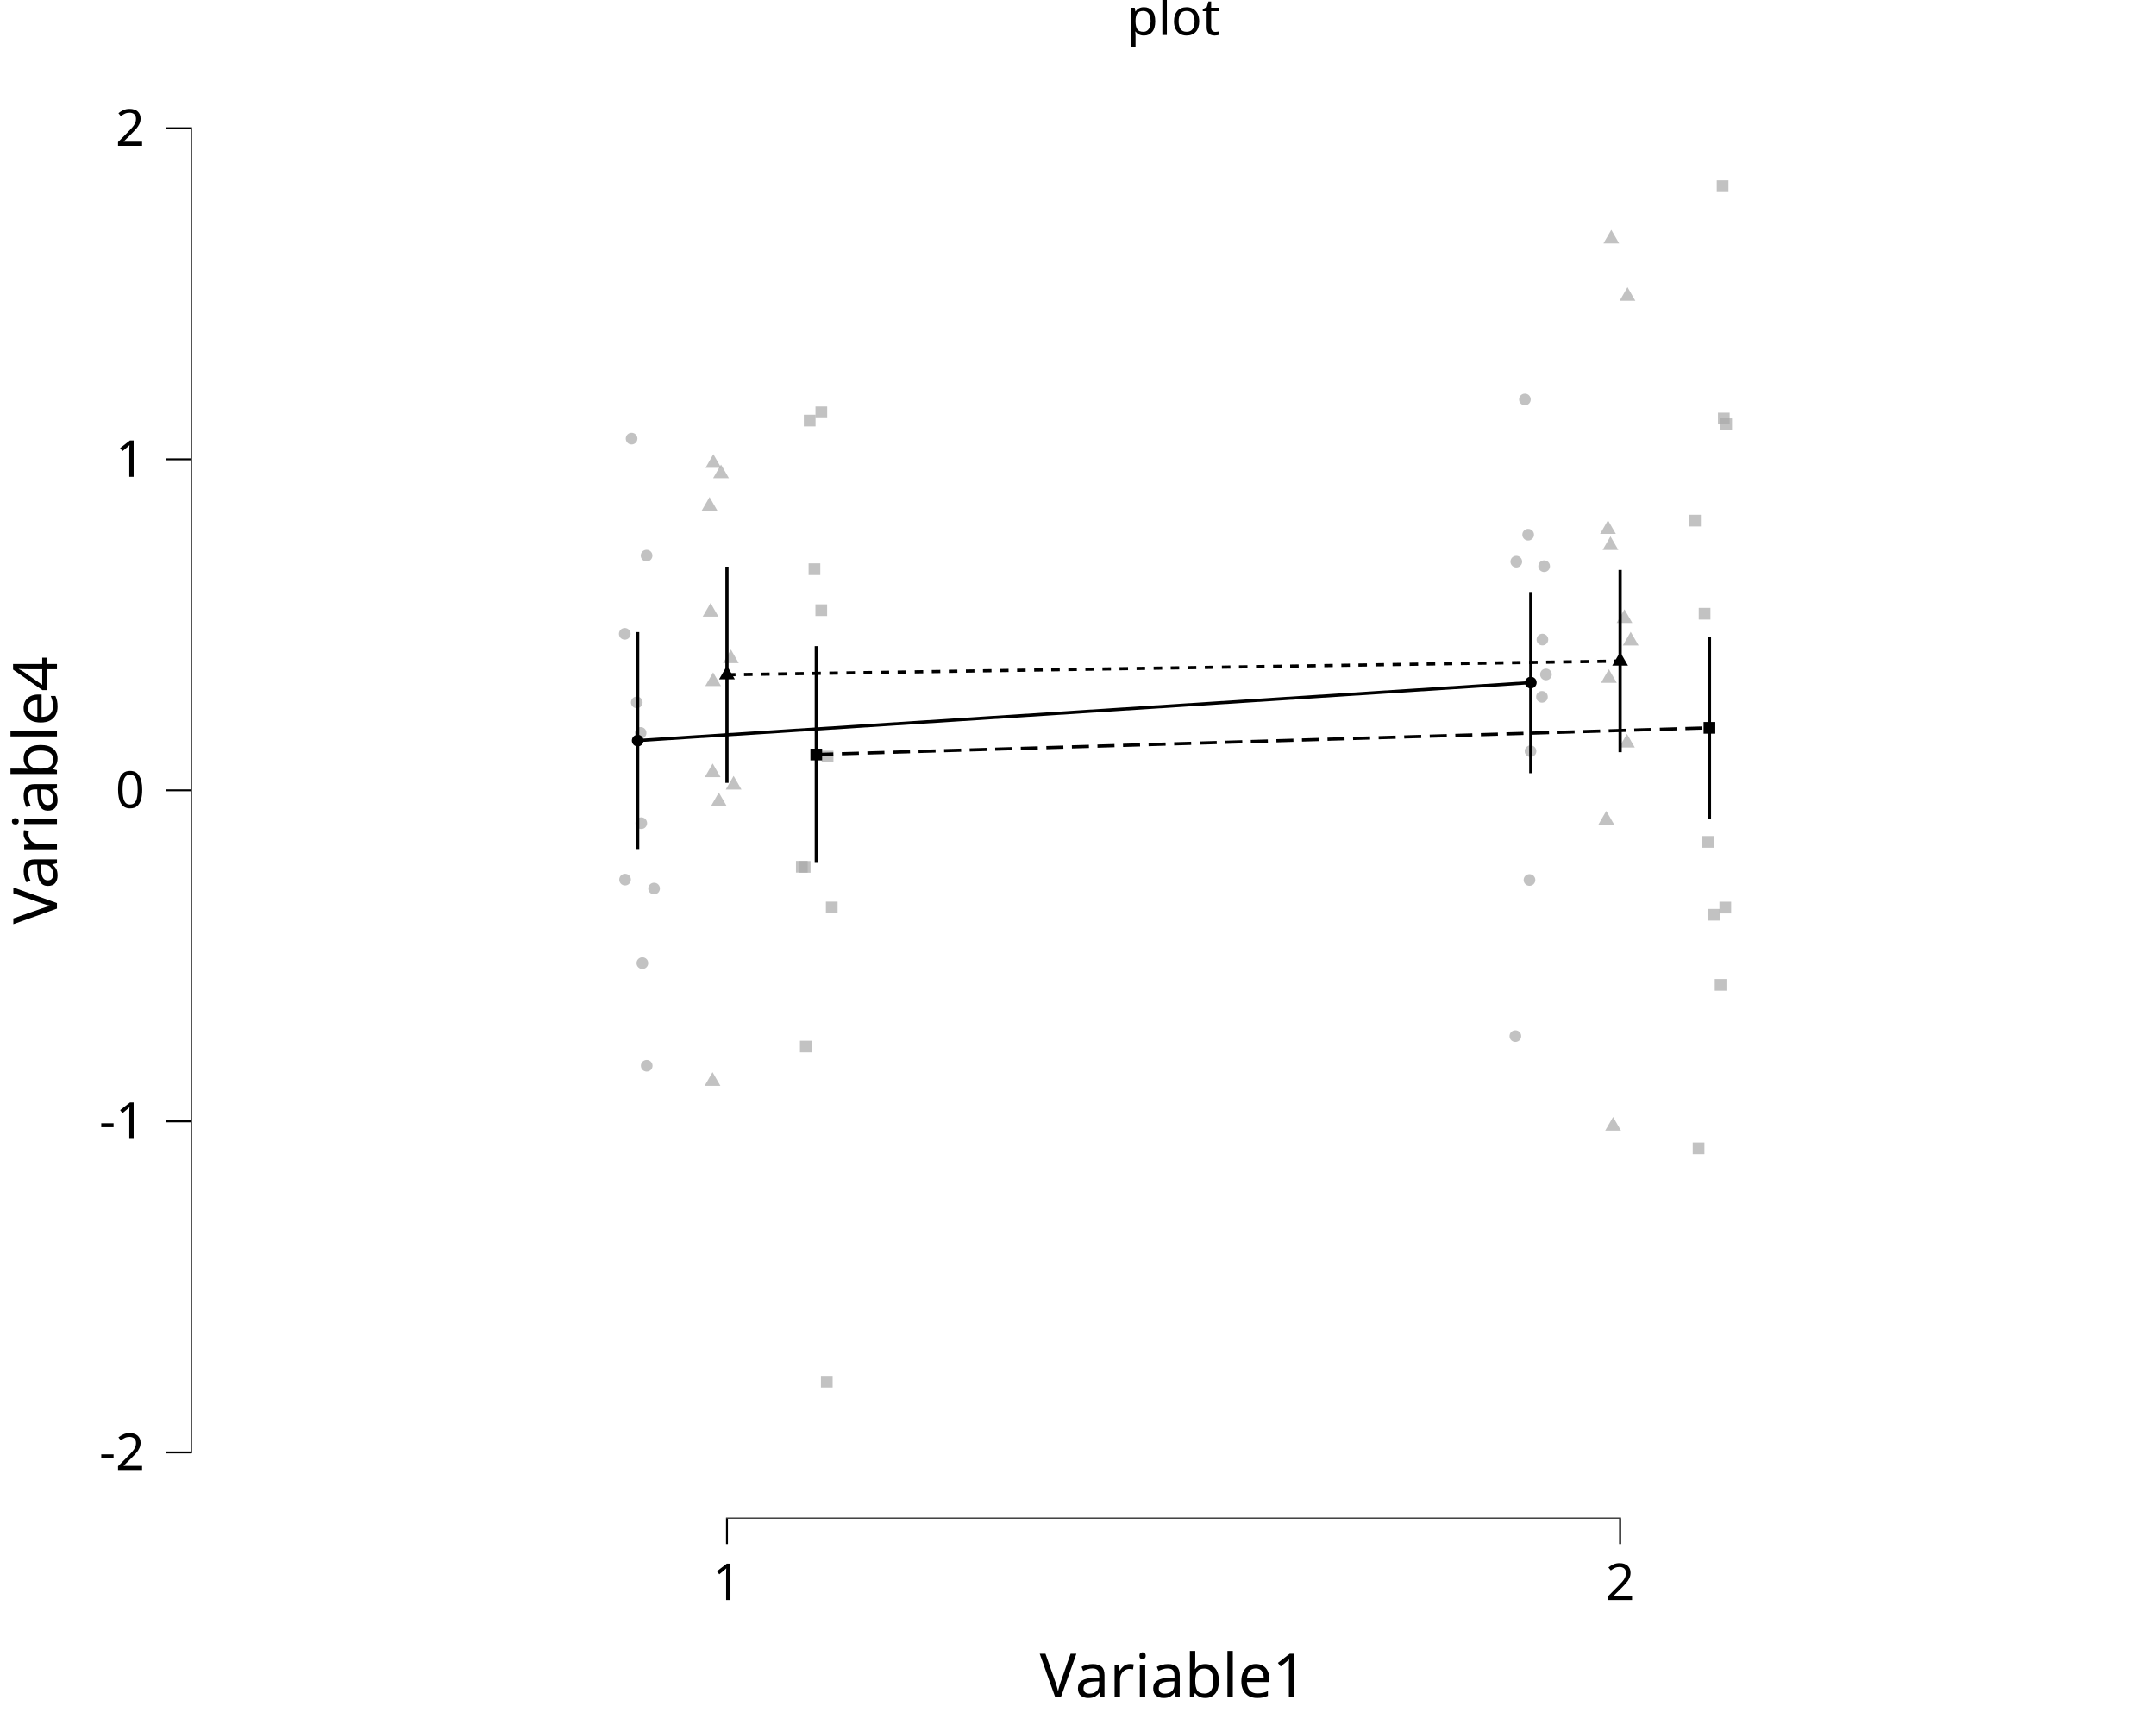
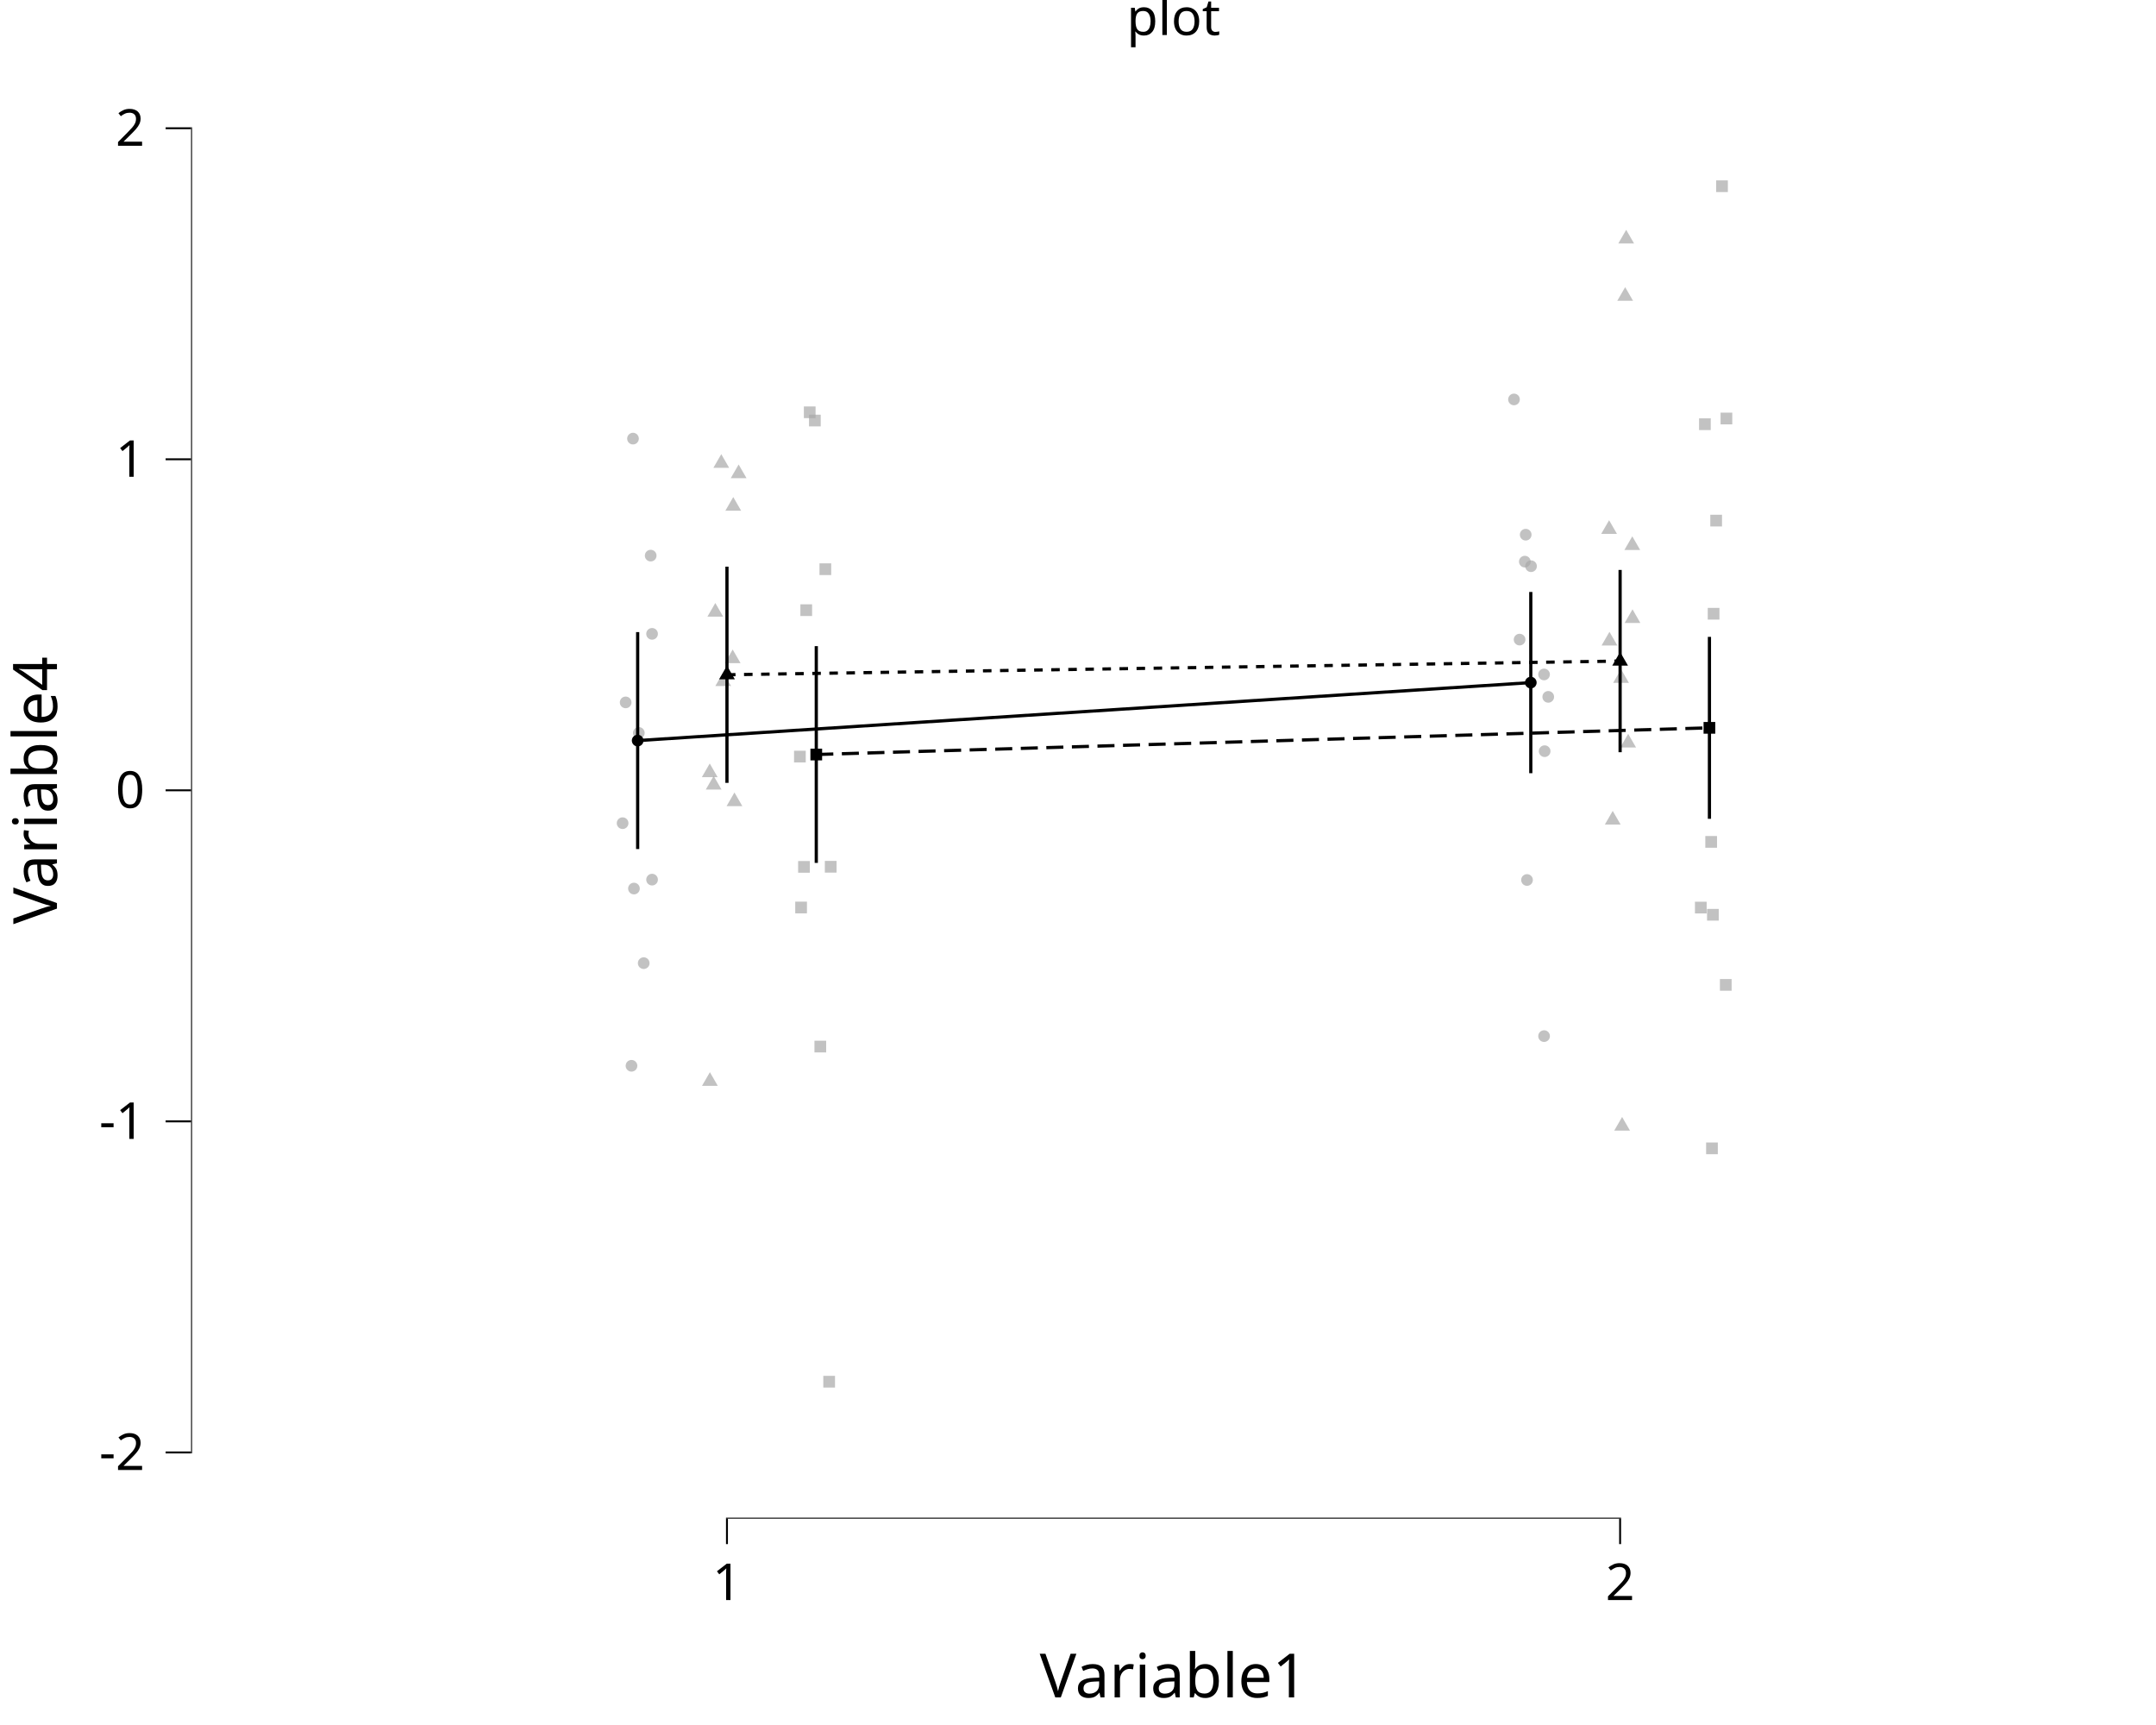
<svg xmlns="http://www.w3.org/2000/svg" class="svglite" data-engine-version="2.0" width="720.00pt" height="576.00pt" viewBox="0 0 720.00 576.00">
  <defs>
    <style type="text/css">
    .svglite line, .svglite polyline, .svglite polygon, .svglite path, .svglite rect, .svglite circle {
      fill: none;
      stroke: #000000;
      stroke-linecap: round;
      stroke-linejoin: round;
      stroke-miterlimit: 10.00;
    }
  </style>
  </defs>
  <rect width="100%" height="100%" style="stroke: none; fill: #FFFFFF;" />
  <defs>
    <clipPath id="cpMC4wMHw3MjAuMDB8MC4wMHw1NzYuMDA=">
      <rect x="0.00" y="0.00" width="720.00" height="576.00" />
    </clipPath>
  </defs>
  <g clip-path="url(#cpMC4wMHw3MjAuMDB8MC4wMHw1NzYuMDA=)">
    <rect x="0.00" y="0.00" width="720.00" height="576.00" style="stroke-width: 10.67; stroke: none;" />
  </g>
  <defs>
    <clipPath id="cpNjMuODF8NzIwLjAwfDIwLjcxfDUwNy4wOQ==">
      <rect x="63.81" y="20.71" width="656.19" height="486.39" />
    </clipPath>
  </defs>
  <g clip-path="url(#cpNjMuODF8NzIwLjAwfDIwLjcxfDUwNy4wOQ==)">
    <rect x="63.81" y="20.71" width="656.19" height="486.39" style="stroke-width: 10.67; stroke: none;" />
-     <circle cx="210.92" cy="146.46" r="1.95" style="stroke-width: 0.71; stroke: none; fill: #A9A9A9; fill-opacity: 0.70;" />
-     <circle cx="516.27" cy="225.21" r="1.95" style="stroke-width: 0.71; stroke: none; fill: #A9A9A9; fill-opacity: 0.70;" />
-     <polygon points="238.22,151.65 240.86,156.21 235.59,156.21 " style="stroke-width: 0.71; stroke: none; fill: #A9A9A9; fill-opacity: 0.70;" />
-     <polygon points="536.98,173.71 539.61,178.27 534.35,178.27 " style="stroke-width: 0.71; stroke: none; fill: #A9A9A9; fill-opacity: 0.70;" />
-     <polygon points="272.33,139.62 276.24,139.62 276.24,135.72 272.33,135.72 " style="stroke-width: 0.71; stroke: none; fill: #A9A9A9; fill-opacity: 0.70;" />
-     <polygon points="573.31,64.14 577.22,64.14 577.22,60.23 573.31,60.23 " style="stroke-width: 0.71; stroke: none; fill: #A9A9A9; fill-opacity: 0.70;" />
-     <circle cx="212.65" cy="234.54" r="1.95" style="stroke-width: 0.71; stroke: none; fill: #A9A9A9; fill-opacity: 0.70;" />
-     <circle cx="514.94" cy="232.69" r="1.95" style="stroke-width: 0.71; stroke: none; fill: #A9A9A9; fill-opacity: 0.70;" />
-     <polygon points="238.15,224.51 240.78,229.07 235.52,229.07 " style="stroke-width: 0.71; stroke: none; fill: #A9A9A9; fill-opacity: 0.70;" />
-     <polygon points="536.42,270.77 539.05,275.33 533.79,275.33 " style="stroke-width: 0.71; stroke: none; fill: #A9A9A9; fill-opacity: 0.70;" />
-     <polygon points="266.77,291.42 270.68,291.42 270.68,287.51 266.77,287.51 " style="stroke-width: 0.71; stroke: none; fill: #A9A9A9; fill-opacity: 0.70;" />
-     <polygon points="572.64,330.82 576.55,330.82 576.55,326.91 572.64,326.91 " style="stroke-width: 0.71; stroke: none; fill: #A9A9A9; fill-opacity: 0.70;" />
-     <circle cx="218.43" cy="296.70" r="1.95" style="stroke-width: 0.71; stroke: none; fill: #A9A9A9; fill-opacity: 0.70;" />
-     <circle cx="510.77" cy="293.84" r="1.95" style="stroke-width: 0.71; stroke: none; fill: #A9A9A9; fill-opacity: 0.70;" />
-     <polygon points="240.05,264.62 242.69,269.18 237.42,269.18 " style="stroke-width: 0.71; stroke: none; fill: #A9A9A9; fill-opacity: 0.70;" />
-     <polygon points="537.28,223.45 539.92,228.01 534.65,228.01 " style="stroke-width: 0.71; stroke: none; fill: #A9A9A9; fill-opacity: 0.70;" />
-     <polygon points="274.42,254.59 278.33,254.59 278.33,250.68 274.42,250.68 " style="stroke-width: 0.71; stroke: none; fill: #A9A9A9; fill-opacity: 0.70;" />
-     <polygon points="567.29,206.89 571.20,206.89 571.20,202.98 567.29,202.98 " style="stroke-width: 0.71; stroke: none; fill: #A9A9A9; fill-opacity: 0.70;" />
-     <circle cx="208.74" cy="293.72" r="1.95" style="stroke-width: 0.71; stroke: none; fill: #A9A9A9; fill-opacity: 0.70;" />
-     <circle cx="515.67" cy="189.06" r="1.95" style="stroke-width: 0.71; stroke: none; fill: #A9A9A9; fill-opacity: 0.70;" />
-     <polygon points="240.79,155.10 243.42,159.66 238.15,159.66 " style="stroke-width: 0.71; stroke: none; fill: #A9A9A9; fill-opacity: 0.70;" />
-     <polygon points="537.82,179.09 540.45,183.65 535.19,183.65 " style="stroke-width: 0.71; stroke: none; fill: #A9A9A9; fill-opacity: 0.70;" />
-     <polygon points="272.31,205.70 276.22,205.70 276.22,201.79 272.31,201.79 " style="stroke-width: 0.71; stroke: none; fill: #A9A9A9; fill-opacity: 0.70;" />
-     <polygon points="564.10,175.79 568.01,175.79 568.01,171.88 564.10,171.88 " style="stroke-width: 0.71; stroke: none; fill: #A9A9A9; fill-opacity: 0.70;" />
-     <circle cx="208.64" cy="211.65" r="1.95" style="stroke-width: 0.71; stroke: none; fill: #A9A9A9; fill-opacity: 0.70;" />
-     <circle cx="506.37" cy="187.54" r="1.95" style="stroke-width: 0.71; stroke: none; fill: #A9A9A9; fill-opacity: 0.70;" />
-     <polygon points="236.95,165.97 239.58,170.53 234.32,170.53 " style="stroke-width: 0.71; stroke: none; fill: #A9A9A9; fill-opacity: 0.70;" />
-     <polygon points="543.32,245.04 545.95,249.60 540.69,249.60 " style="stroke-width: 0.71; stroke: none; fill: #A9A9A9; fill-opacity: 0.70;" />
-     <polygon points="265.81,291.38 269.72,291.38 269.72,287.47 265.81,287.47 " style="stroke-width: 0.71; stroke: none; fill: #A9A9A9; fill-opacity: 0.70;" />
-     <polygon points="568.43,283.07 572.34,283.07 572.34,279.16 568.43,279.16 " style="stroke-width: 0.71; stroke: none; fill: #A9A9A9; fill-opacity: 0.70;" />
-     <circle cx="214.52" cy="321.61" r="1.95" style="stroke-width: 0.71; stroke: none; fill: #A9A9A9; fill-opacity: 0.70;" />
-     <circle cx="515.09" cy="213.57" r="1.95" style="stroke-width: 0.71; stroke: none; fill: #A9A9A9; fill-opacity: 0.70;" />
-     <polygon points="237.29,201.35 239.93,205.91 234.66,205.91 " style="stroke-width: 0.71; stroke: none; fill: #A9A9A9; fill-opacity: 0.70;" />
-     <polygon points="538.09,76.74 540.72,81.30 535.46,81.30 " style="stroke-width: 0.71; stroke: none; fill: #A9A9A9; fill-opacity: 0.70;" />
-     <polygon points="268.44,142.38 272.35,142.38 272.35,138.47 268.44,138.47 " style="stroke-width: 0.71; stroke: none; fill: #A9A9A9; fill-opacity: 0.70;" />
-     <polygon points="574.50,143.60 578.41,143.60 578.41,139.69 574.50,139.69 " style="stroke-width: 0.71; stroke: none; fill: #A9A9A9; fill-opacity: 0.70;" />
-     <circle cx="215.93" cy="185.53" r="1.95" style="stroke-width: 0.71; stroke: none; fill: #A9A9A9; fill-opacity: 0.70;" />
-     <circle cx="510.33" cy="178.54" r="1.95" style="stroke-width: 0.71; stroke: none; fill: #A9A9A9; fill-opacity: 0.70;" />
-     <polygon points="244.09,216.88 246.72,221.44 241.46,221.44 " style="stroke-width: 0.71; stroke: none; fill: #A9A9A9; fill-opacity: 0.70;" />
-     <polygon points="543.50,95.88 546.13,100.44 540.87,100.44 " style="stroke-width: 0.71; stroke: none; fill: #A9A9A9; fill-opacity: 0.70;" />
-     <polygon points="270.03,192.02 273.94,192.02 273.94,188.11 270.03,188.11 " style="stroke-width: 0.71; stroke: none; fill: #A9A9A9; fill-opacity: 0.70;" />
-     <polygon points="573.71,141.70 577.62,141.70 577.62,137.79 573.71,137.79 " style="stroke-width: 0.71; stroke: none; fill: #A9A9A9; fill-opacity: 0.70;" />
-     <circle cx="215.97" cy="355.88" r="1.95" style="stroke-width: 0.71; stroke: none; fill: #A9A9A9; fill-opacity: 0.70;" />
-     <circle cx="506.06" cy="345.97" r="1.95" style="stroke-width: 0.71; stroke: none; fill: #A9A9A9; fill-opacity: 0.70;" />
-     <polygon points="237.95,358.01 240.58,362.57 235.31,362.57 " style="stroke-width: 0.71; stroke: none; fill: #A9A9A9; fill-opacity: 0.70;" />
-     <polygon points="538.69,372.97 541.33,377.53 536.06,377.53 " style="stroke-width: 0.71; stroke: none; fill: #A9A9A9; fill-opacity: 0.70;" />
-     <polygon points="267.14,351.42 271.05,351.42 271.05,347.51 267.14,347.51 " style="stroke-width: 0.71; stroke: none; fill: #A9A9A9; fill-opacity: 0.70;" />
-     <polygon points="574.21,305.01 578.12,305.01 578.12,301.10 574.21,301.10 " style="stroke-width: 0.71; stroke: none; fill: #A9A9A9; fill-opacity: 0.70;" />
-     <circle cx="214.15" cy="274.87" r="1.95" style="stroke-width: 0.71; stroke: none; fill: #A9A9A9; fill-opacity: 0.70;" />
-     <circle cx="509.24" cy="133.38" r="1.95" style="stroke-width: 0.71; stroke: none; fill: #A9A9A9; fill-opacity: 0.70;" />
-     <polygon points="244.99,259.08 247.62,263.64 242.36,263.64 " style="stroke-width: 0.71; stroke: none; fill: #A9A9A9; fill-opacity: 0.70;" />
-     <polygon points="544.57,210.97 547.20,215.53 541.94,215.53 " style="stroke-width: 0.71; stroke: none; fill: #A9A9A9; fill-opacity: 0.70;" />
-     <polygon points="274.15,463.32 278.06,463.32 278.06,459.41 274.15,459.41 " style="stroke-width: 0.71; stroke: none; fill: #A9A9A9; fill-opacity: 0.70;" />
-     <polygon points="565.29,385.40 569.19,385.40 569.19,381.49 565.29,381.49 " style="stroke-width: 0.71; stroke: none; fill: #A9A9A9; fill-opacity: 0.70;" />
-     <circle cx="213.93" cy="244.73" r="1.95" style="stroke-width: 0.71; stroke: none; fill: #A9A9A9; fill-opacity: 0.70;" />
-     <circle cx="511.12" cy="250.83" r="1.95" style="stroke-width: 0.71; stroke: none; fill: #A9A9A9; fill-opacity: 0.70;" />
-     <polygon points="238.00,254.94 240.63,259.50 235.36,259.50 " style="stroke-width: 0.71; stroke: none; fill: #A9A9A9; fill-opacity: 0.70;" />
-     <polygon points="542.49,203.46 545.13,208.02 539.86,208.02 " style="stroke-width: 0.71; stroke: none; fill: #A9A9A9; fill-opacity: 0.70;" />
-     <polygon points="275.81,304.98 279.72,304.98 279.72,301.07 275.81,301.07 " style="stroke-width: 0.71; stroke: none; fill: #A9A9A9; fill-opacity: 0.70;" />
-     <polygon points="570.48,307.41 574.39,307.41 574.39,303.50 570.48,303.50 " style="stroke-width: 0.71; stroke: none; fill: #A9A9A9; fill-opacity: 0.70;" />
+     <circle cx="211.39" cy="146.46" r="1.95" style="stroke-width: 0.71; stroke: none; fill: #A9A9A9; fill-opacity: 0.70;" />
+     <circle cx="515.64" cy="225.21" r="1.95" style="stroke-width: 0.71; stroke: none; fill: #A9A9A9; fill-opacity: 0.70;" />
+     <polygon points="240.87,151.65 243.50,156.21 238.24,156.21 " style="stroke-width: 0.71; stroke: none; fill: #A9A9A9; fill-opacity: 0.70;" />
+     <polygon points="537.36,173.71 539.99,178.27 534.72,178.27 " style="stroke-width: 0.71; stroke: none; fill: #A9A9A9; fill-opacity: 0.70;" />
+     <polygon points="268.45,139.62 272.36,139.62 272.36,135.72 268.45,135.72 " style="stroke-width: 0.71; stroke: none; fill: #A9A9A9; fill-opacity: 0.70;" />
+     <polygon points="573.11,64.14 577.02,64.14 577.02,60.23 573.11,60.23 " style="stroke-width: 0.71; stroke: none; fill: #A9A9A9; fill-opacity: 0.70;" />
+     <circle cx="208.94" cy="234.54" r="1.95" style="stroke-width: 0.71; stroke: none; fill: #A9A9A9; fill-opacity: 0.70;" />
+     <circle cx="517.04" cy="232.69" r="1.95" style="stroke-width: 0.71; stroke: none; fill: #A9A9A9; fill-opacity: 0.70;" />
+     <polygon points="241.52,224.51 244.15,229.07 238.89,229.07 " style="stroke-width: 0.71; stroke: none; fill: #A9A9A9; fill-opacity: 0.70;" />
+     <polygon points="538.57,270.77 541.21,275.33 535.94,275.33 " style="stroke-width: 0.71; stroke: none; fill: #A9A9A9; fill-opacity: 0.70;" />
+     <polygon points="266.54,291.42 270.45,291.42 270.45,287.51 266.54,287.51 " style="stroke-width: 0.71; stroke: none; fill: #A9A9A9; fill-opacity: 0.70;" />
+     <polygon points="574.37,330.82 578.28,330.82 578.28,326.91 574.37,326.91 " style="stroke-width: 0.71; stroke: none; fill: #A9A9A9; fill-opacity: 0.70;" />
+     <circle cx="211.71" cy="296.70" r="1.95" style="stroke-width: 0.71; stroke: none; fill: #A9A9A9; fill-opacity: 0.70;" />
+     <circle cx="509.95" cy="293.84" r="1.95" style="stroke-width: 0.71; stroke: none; fill: #A9A9A9; fill-opacity: 0.70;" />
+     <polygon points="245.27,264.62 247.91,269.18 242.64,269.18 " style="stroke-width: 0.71; stroke: none; fill: #A9A9A9; fill-opacity: 0.70;" />
+     <polygon points="541.35,223.45 543.98,228.01 538.72,228.01 " style="stroke-width: 0.71; stroke: none; fill: #A9A9A9; fill-opacity: 0.70;" />
+     <polygon points="265.17,254.59 269.08,254.59 269.08,250.68 265.17,250.68 " style="stroke-width: 0.71; stroke: none; fill: #A9A9A9; fill-opacity: 0.70;" />
+     <polygon points="570.30,206.89 574.21,206.89 574.21,202.98 570.30,202.98 " style="stroke-width: 0.71; stroke: none; fill: #A9A9A9; fill-opacity: 0.70;" />
+     <circle cx="217.76" cy="293.72" r="1.95" style="stroke-width: 0.71; stroke: none; fill: #A9A9A9; fill-opacity: 0.70;" />
+     <circle cx="511.29" cy="189.06" r="1.95" style="stroke-width: 0.71; stroke: none; fill: #A9A9A9; fill-opacity: 0.70;" />
+     <polygon points="246.67,155.10 249.30,159.66 244.04,159.66 " style="stroke-width: 0.71; stroke: none; fill: #A9A9A9; fill-opacity: 0.70;" />
+     <polygon points="545.11,179.09 547.74,183.65 542.47,183.65 " style="stroke-width: 0.71; stroke: none; fill: #A9A9A9; fill-opacity: 0.70;" />
+     <polygon points="267.29,205.70 271.20,205.70 271.20,201.79 267.29,201.79 " style="stroke-width: 0.71; stroke: none; fill: #A9A9A9; fill-opacity: 0.70;" />
+     <polygon points="571.16,175.79 575.07,175.79 575.07,171.88 571.16,171.88 " style="stroke-width: 0.71; stroke: none; fill: #A9A9A9; fill-opacity: 0.70;" />
+     <circle cx="217.76" cy="211.65" r="1.95" style="stroke-width: 0.71; stroke: none; fill: #A9A9A9; fill-opacity: 0.70;" />
+     <circle cx="509.22" cy="187.54" r="1.95" style="stroke-width: 0.71; stroke: none; fill: #A9A9A9; fill-opacity: 0.70;" />
+     <polygon points="244.87,165.97 247.50,170.53 242.24,170.53 " style="stroke-width: 0.71; stroke: none; fill: #A9A9A9; fill-opacity: 0.70;" />
+     <polygon points="543.73,245.04 546.36,249.60 541.09,249.60 " style="stroke-width: 0.71; stroke: none; fill: #A9A9A9; fill-opacity: 0.70;" />
+     <polygon points="275.46,291.38 279.37,291.38 279.37,287.47 275.46,287.47 " style="stroke-width: 0.71; stroke: none; fill: #A9A9A9; fill-opacity: 0.70;" />
+     <polygon points="569.49,283.07 573.40,283.07 573.40,279.16 569.49,279.16 " style="stroke-width: 0.71; stroke: none; fill: #A9A9A9; fill-opacity: 0.70;" />
+     <circle cx="214.97" cy="321.61" r="1.95" style="stroke-width: 0.71; stroke: none; fill: #A9A9A9; fill-opacity: 0.70;" />
+     <circle cx="507.47" cy="213.57" r="1.95" style="stroke-width: 0.71; stroke: none; fill: #A9A9A9; fill-opacity: 0.70;" />
+     <polygon points="238.88,201.35 241.51,205.91 236.24,205.91 " style="stroke-width: 0.71; stroke: none; fill: #A9A9A9; fill-opacity: 0.70;" />
+     <polygon points="543.07,76.74 545.70,81.30 540.43,81.30 " style="stroke-width: 0.71; stroke: none; fill: #A9A9A9; fill-opacity: 0.70;" />
+     <polygon points="270.17,142.38 274.08,142.38 274.08,138.47 270.17,138.47 " style="stroke-width: 0.71; stroke: none; fill: #A9A9A9; fill-opacity: 0.70;" />
+     <polygon points="567.40,143.60 571.31,143.60 571.31,139.69 567.40,139.69 " style="stroke-width: 0.71; stroke: none; fill: #A9A9A9; fill-opacity: 0.70;" />
+     <circle cx="217.30" cy="185.53" r="1.95" style="stroke-width: 0.71; stroke: none; fill: #A9A9A9; fill-opacity: 0.70;" />
+     <circle cx="509.51" cy="178.54" r="1.95" style="stroke-width: 0.71; stroke: none; fill: #A9A9A9; fill-opacity: 0.70;" />
+     <polygon points="244.68,216.88 247.31,221.44 242.04,221.44 " style="stroke-width: 0.71; stroke: none; fill: #A9A9A9; fill-opacity: 0.70;" />
+     <polygon points="542.73,95.88 545.36,100.44 540.09,100.44 " style="stroke-width: 0.71; stroke: none; fill: #A9A9A9; fill-opacity: 0.70;" />
+     <polygon points="273.67,192.02 277.58,192.02 277.58,188.11 273.67,188.11 " style="stroke-width: 0.71; stroke: none; fill: #A9A9A9; fill-opacity: 0.70;" />
+     <polygon points="574.59,141.70 578.50,141.70 578.50,137.79 574.59,137.79 " style="stroke-width: 0.71; stroke: none; fill: #A9A9A9; fill-opacity: 0.70;" />
+     <circle cx="210.89" cy="355.88" r="1.95" style="stroke-width: 0.71; stroke: none; fill: #A9A9A9; fill-opacity: 0.70;" />
+     <circle cx="515.65" cy="345.97" r="1.95" style="stroke-width: 0.71; stroke: none; fill: #A9A9A9; fill-opacity: 0.70;" />
+     <polygon points="237.07,358.01 239.70,362.57 234.44,362.57 " style="stroke-width: 0.71; stroke: none; fill: #A9A9A9; fill-opacity: 0.70;" />
+     <polygon points="541.71,372.97 544.34,377.53 539.07,377.53 " style="stroke-width: 0.71; stroke: none; fill: #A9A9A9; fill-opacity: 0.70;" />
+     <polygon points="271.99,351.42 275.90,351.42 275.90,347.51 271.99,347.51 " style="stroke-width: 0.71; stroke: none; fill: #A9A9A9; fill-opacity: 0.70;" />
+     <polygon points="566.03,305.01 569.94,305.01 569.94,301.10 566.03,301.10 " style="stroke-width: 0.71; stroke: none; fill: #A9A9A9; fill-opacity: 0.70;" />
+     <circle cx="207.92" cy="274.87" r="1.95" style="stroke-width: 0.71; stroke: none; fill: #A9A9A9; fill-opacity: 0.70;" />
+     <circle cx="505.60" cy="133.38" r="1.95" style="stroke-width: 0.71; stroke: none; fill: #A9A9A9; fill-opacity: 0.70;" />
+     <polygon points="238.33,259.08 240.96,263.64 235.70,263.64 " style="stroke-width: 0.71; stroke: none; fill: #A9A9A9; fill-opacity: 0.70;" />
+     <polygon points="537.48,210.97 540.11,215.53 534.85,215.53 " style="stroke-width: 0.71; stroke: none; fill: #A9A9A9; fill-opacity: 0.70;" />
+     <polygon points="274.94,463.32 278.85,463.32 278.85,459.41 274.94,459.41 " style="stroke-width: 0.71; stroke: none; fill: #A9A9A9; fill-opacity: 0.70;" />
+     <polygon points="569.76,385.40 573.67,385.40 573.67,381.49 569.76,381.49 " style="stroke-width: 0.71; stroke: none; fill: #A9A9A9; fill-opacity: 0.70;" />
+     <circle cx="213.34" cy="244.73" r="1.95" style="stroke-width: 0.71; stroke: none; fill: #A9A9A9; fill-opacity: 0.70;" />
+     <circle cx="515.84" cy="250.83" r="1.95" style="stroke-width: 0.71; stroke: none; fill: #A9A9A9; fill-opacity: 0.70;" />
+     <polygon points="237.02,254.94 239.65,259.50 234.39,259.50 " style="stroke-width: 0.71; stroke: none; fill: #A9A9A9; fill-opacity: 0.70;" />
+     <polygon points="545.18,203.46 547.81,208.02 542.55,208.02 " style="stroke-width: 0.71; stroke: none; fill: #A9A9A9; fill-opacity: 0.70;" />
+     <polygon points="265.57,304.98 269.48,304.98 269.48,301.07 265.57,301.07 " style="stroke-width: 0.71; stroke: none; fill: #A9A9A9; fill-opacity: 0.70;" />
+     <polygon points="570.07,307.41 573.98,307.41 573.98,303.50 570.07,303.50 " style="stroke-width: 0.71; stroke: none; fill: #A9A9A9; fill-opacity: 0.70;" />
    <circle cx="212.95" cy="247.29" r="1.95" style="stroke-width: 0.71; stroke: none; fill: #000000;" />
    <circle cx="511.21" cy="227.93" r="1.95" style="stroke-width: 0.71; stroke: none; fill: #000000;" />
    <polyline points="212.95,247.29 511.21,227.93 " style="stroke-width: 1.07; stroke-linecap: butt;" />
    <polyline points="212.95,211.06 212.95,211.06 " style="stroke-width: 1.07; stroke-linecap: butt;" />
    <polyline points="212.95,211.06 212.95,283.51 " style="stroke-width: 1.07; stroke-linecap: butt;" />
    <polyline points="212.95,283.51 212.95,283.51 " style="stroke-width: 1.07; stroke-linecap: butt;" />
    <polyline points="511.21,197.67 511.21,197.67 " style="stroke-width: 1.07; stroke-linecap: butt;" />
    <polyline points="511.21,197.67 511.21,258.18 " style="stroke-width: 1.07; stroke-linecap: butt;" />
    <polyline points="511.21,258.18 511.21,258.18 " style="stroke-width: 1.07; stroke-linecap: butt;" />
    <polygon points="242.77,222.27 245.41,226.83 240.14,226.83 " style="stroke-width: 0.71; stroke: none; fill: #000000;" />
    <polygon points="541.04,217.70 543.67,222.26 538.41,222.26 " style="stroke-width: 0.71; stroke: none; fill: #000000;" />
    <polyline points="242.77,225.31 541.04,220.74 " style="stroke-width: 1.07; stroke-dasharray: 2.85,2.85; stroke-linecap: butt;" />
    <polyline points="242.77,189.21 242.77,189.21 " style="stroke-width: 1.07; stroke-linecap: butt;" />
    <polyline points="242.77,189.21 242.77,261.41 " style="stroke-width: 1.07; stroke-linecap: butt;" />
    <polyline points="242.77,261.41 242.77,261.41 " style="stroke-width: 1.07; stroke-linecap: butt;" />
    <polyline points="541.04,190.31 541.04,190.31 " style="stroke-width: 1.07; stroke-linecap: butt;" />
    <polyline points="541.04,190.31 541.04,251.17 " style="stroke-width: 1.07; stroke-linecap: butt;" />
    <polyline points="541.04,251.17 541.04,251.17 " style="stroke-width: 1.07; stroke-linecap: butt;" />
    <polygon points="270.64,253.90 274.55,253.90 274.55,249.99 270.64,249.99 " style="stroke-width: 0.71; stroke: none; fill: #000000;" />
    <polygon points="568.91,244.99 572.82,244.99 572.82,241.08 568.91,241.08 " style="stroke-width: 0.71; stroke: none; fill: #000000;" />
    <polyline points="272.60,251.94 570.87,243.03 " style="stroke-width: 1.07; stroke-dasharray: 5.69,2.85; stroke-linecap: butt;" />
    <polyline points="272.60,215.75 272.60,215.75 " style="stroke-width: 1.07; stroke-linecap: butt;" />
    <polyline points="272.60,215.75 272.60,288.14 " style="stroke-width: 1.07; stroke-linecap: butt;" />
    <polyline points="272.60,288.14 272.60,288.14 " style="stroke-width: 1.07; stroke-linecap: butt;" />
    <polyline points="570.87,212.66 570.87,212.66 " style="stroke-width: 1.07; stroke-linecap: butt;" />
    <polyline points="570.87,212.66 570.87,273.41 " style="stroke-width: 1.07; stroke-linecap: butt;" />
    <polyline points="570.87,273.41 570.87,273.41 " style="stroke-width: 1.07; stroke-linecap: butt;" />
    <line x1="242.45" y1="507.09" x2="541.36" y2="507.09" style="stroke-width: 0.64; stroke-linecap: butt;" />
    <line x1="63.81" y1="485.30" x2="63.81" y2="42.50" style="stroke-width: 0.64; stroke-linecap: butt;" />
    <rect x="63.81" y="20.71" width="656.19" height="486.39" style="stroke-width: 0.00; stroke: none;" />
  </g>
  <g clip-path="url(#cpMC4wMHw3MjAuMDB8MC4wMHw1NzYuMDA=)">
    <polyline points="63.81,507.09 63.81,20.71 " style="stroke-width: 0.00; stroke: none; stroke-linecap: butt;" />
    <text x="48.33" y="490.84" text-anchor="end" style="font-size: 17.00px; font-family: sans;" textLength="15.12px" lengthAdjust="spacingAndGlyphs">-2</text>
    <text x="48.33" y="380.29" text-anchor="end" style="font-size: 17.00px; font-family: sans;" textLength="15.12px" lengthAdjust="spacingAndGlyphs">-1</text>
    <text x="48.33" y="269.75" text-anchor="end" style="font-size: 17.00px; font-family: sans;" textLength="9.46px" lengthAdjust="spacingAndGlyphs">0</text>
    <text x="48.33" y="159.21" text-anchor="end" style="font-size: 17.00px; font-family: sans;" textLength="9.46px" lengthAdjust="spacingAndGlyphs">1</text>
    <text x="48.33" y="48.67" text-anchor="end" style="font-size: 17.00px; font-family: sans;" textLength="9.46px" lengthAdjust="spacingAndGlyphs">2</text>
    <polyline points="55.31,484.99 63.81,484.99 " style="stroke-width: 0.64; stroke-linecap: butt;" />
    <polyline points="55.31,374.44 63.81,374.44 " style="stroke-width: 0.64; stroke-linecap: butt;" />
    <polyline points="55.31,263.90 63.81,263.90 " style="stroke-width: 0.64; stroke-linecap: butt;" />
    <polyline points="55.31,153.36 63.81,153.36 " style="stroke-width: 0.64; stroke-linecap: butt;" />
    <polyline points="55.31,42.82 63.81,42.82 " style="stroke-width: 0.64; stroke-linecap: butt;" />
    <polyline points="63.81,507.09 720.00,507.09 " style="stroke-width: 0.00; stroke: none; stroke-linecap: butt;" />
    <polyline points="242.77,515.60 242.77,507.09 " style="stroke-width: 0.64; stroke-linecap: butt;" />
    <polyline points="541.04,515.60 541.04,507.09 " style="stroke-width: 0.64; stroke-linecap: butt;" />
    <text x="242.77" y="534.27" text-anchor="middle" style="font-size: 17.00px; font-family: sans;" textLength="9.46px" lengthAdjust="spacingAndGlyphs">1</text>
    <text x="541.04" y="534.27" text-anchor="middle" style="font-size: 17.00px; font-family: sans;" textLength="9.46px" lengthAdjust="spacingAndGlyphs">2</text>
    <text x="391.91" y="566.78" text-anchor="middle" style="font-size: 20.40px; font-family: sans;" textLength="86.19px" lengthAdjust="spacingAndGlyphs">Variable1</text>
    <text transform="translate(19.02,263.90) rotate(-90)" text-anchor="middle" style="font-size: 20.40px; font-family: sans;" textLength="86.19px" lengthAdjust="spacingAndGlyphs">Variable4</text>
    <text x="391.91" y="11.70" text-anchor="middle" style="font-size: 17.00px; font-family: sans;" textLength="27.41px" lengthAdjust="spacingAndGlyphs">plot</text>
  </g>
</svg>
